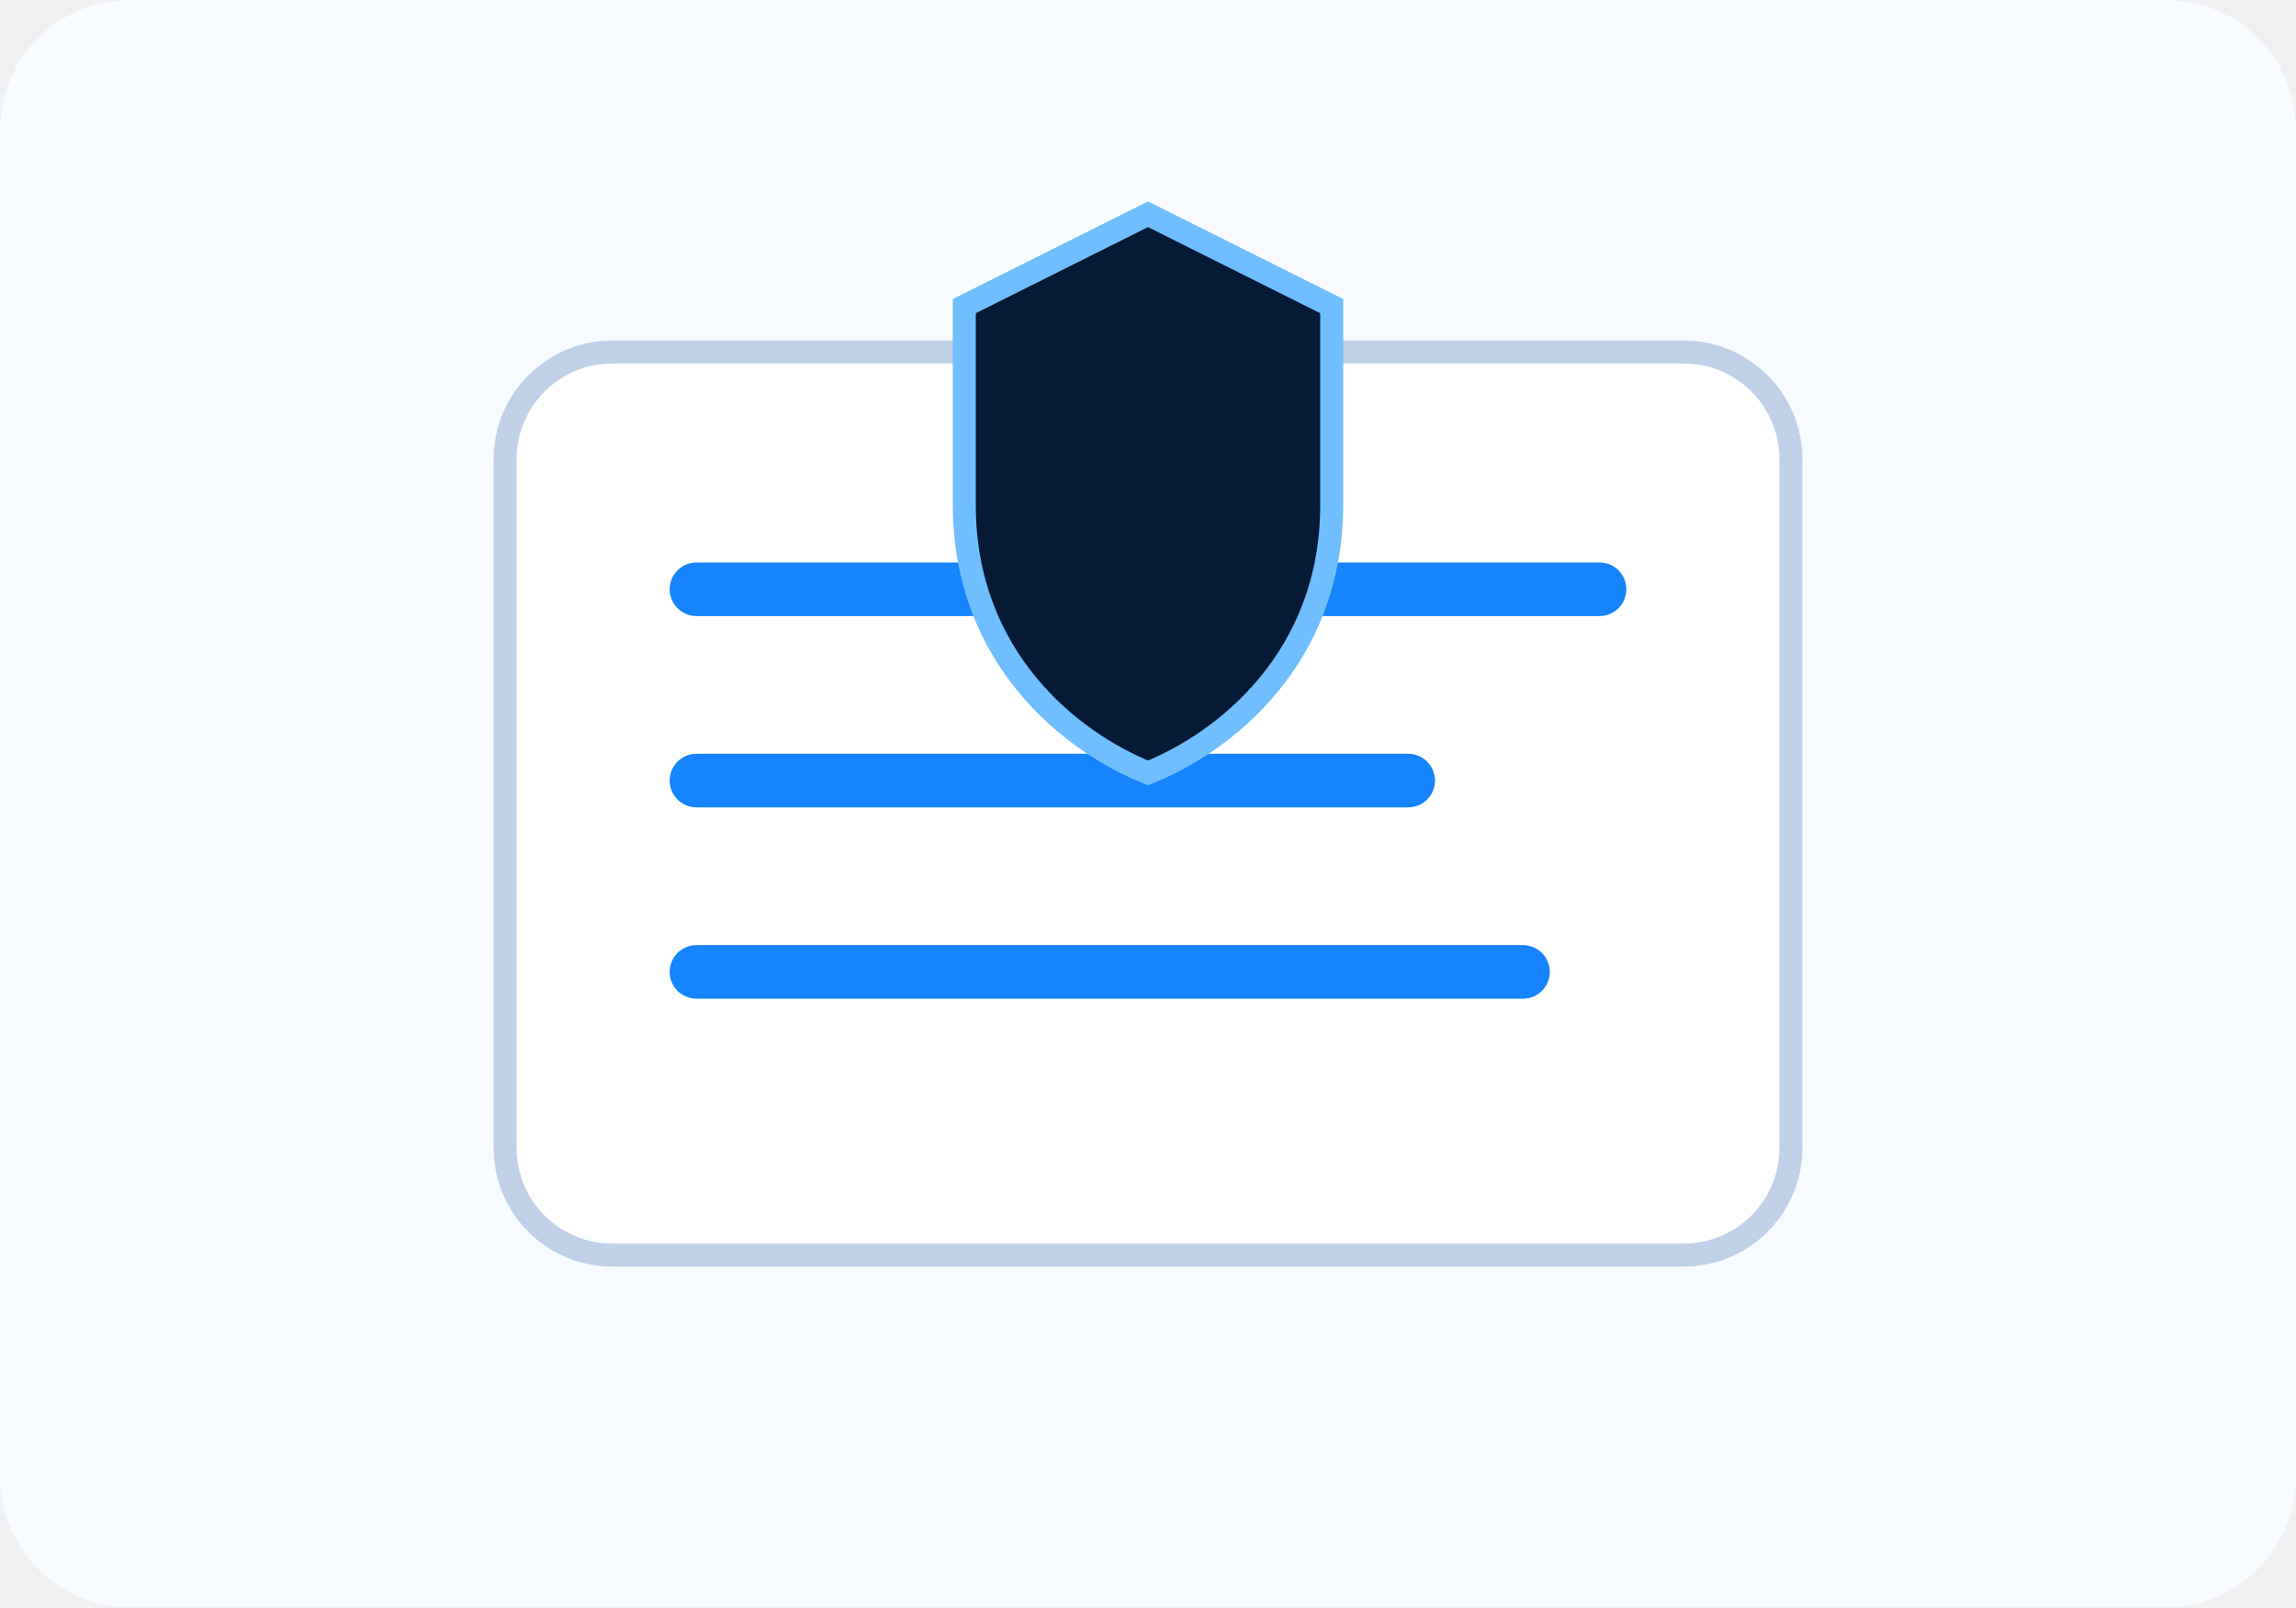
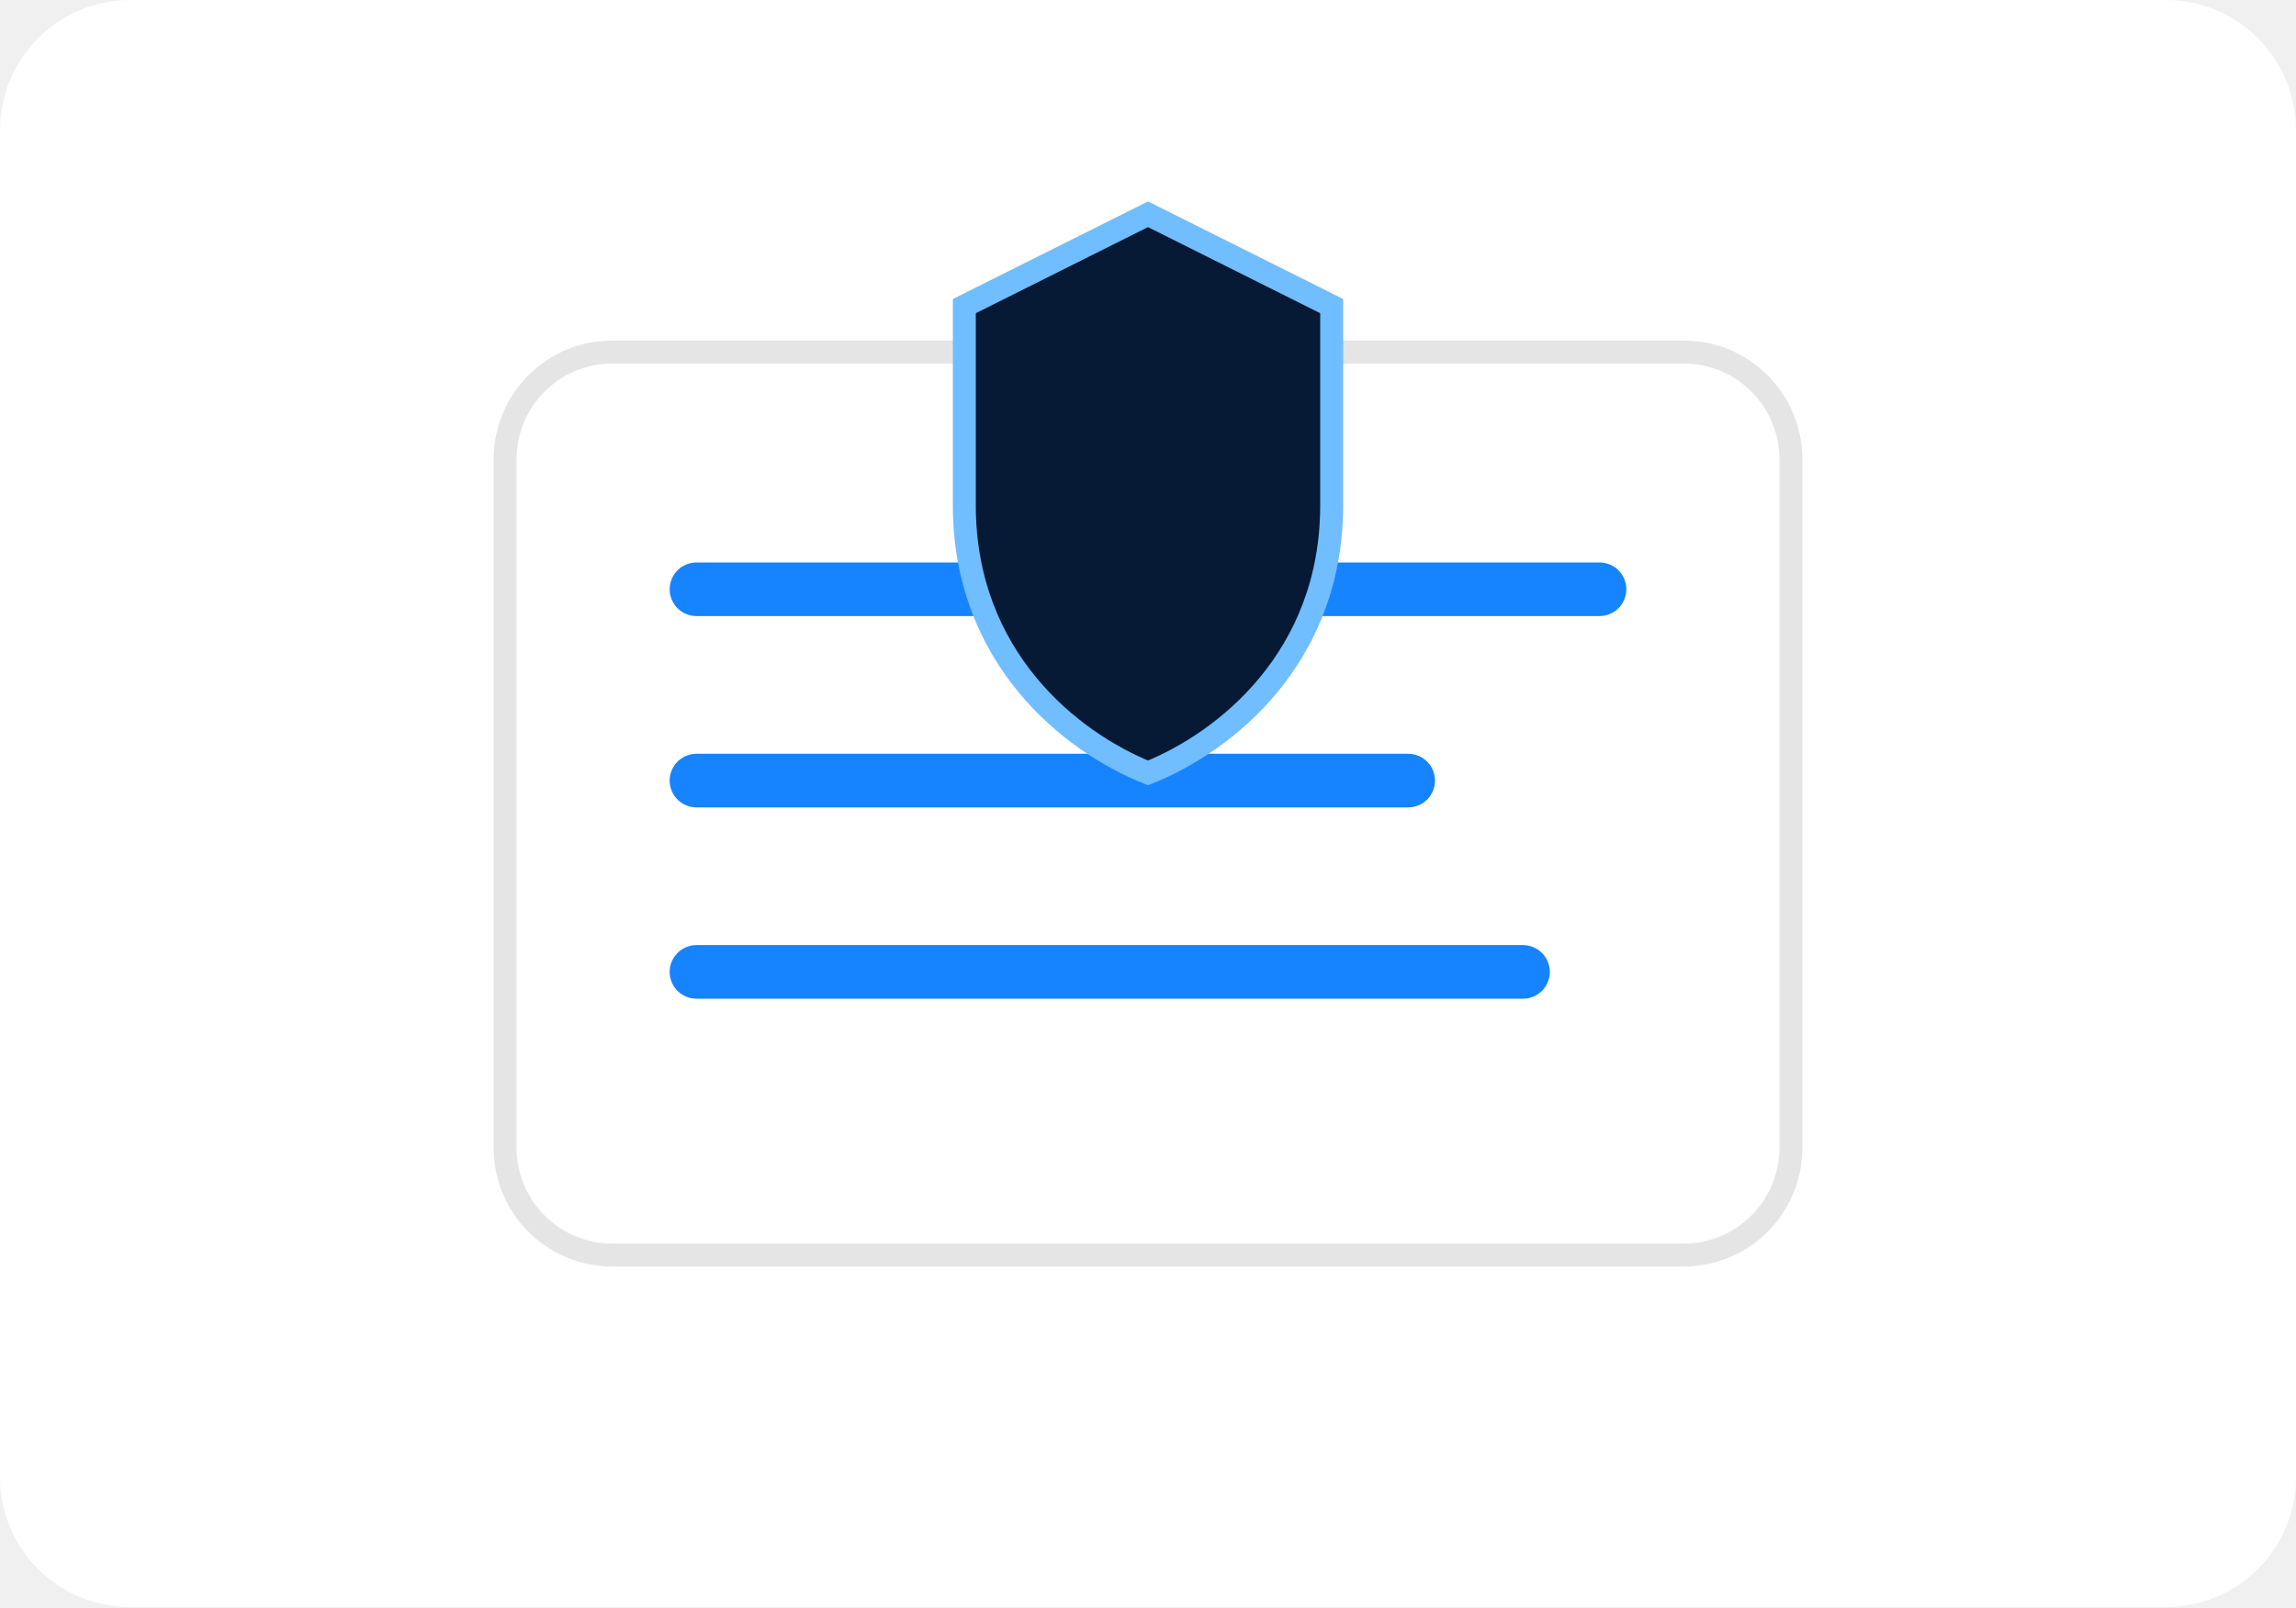
<svg xmlns="http://www.w3.org/2000/svg" width="600" height="420" viewBox="0 0 600 420" fill="none">
-   <rect width="600" height="420" rx="34" fill="#F7FAFF" />
-   <rect x="132" y="92" width="336" height="236" rx="28" fill="#FFFFFF" stroke="#BFD0E7" stroke-width="6" />
+   <rect width="600" height="420" rx="34" fill="#FFFFFF" />
+   <rect x="132" y="92" width="336" height="236" rx="28" fill="#FFFFFF" stroke="#E5E5E5" stroke-width="6" />
  <path d="M182 154H418M182 204H368M182 254H398" stroke="#1683FF" stroke-width="14" stroke-linecap="round" />
  <path d="M300 56L348 80V132C348 172 320 194 300 202C280 194 252 172 252 132V80L300 56Z" fill="#061A35" stroke="#70BDFF" stroke-width="6" />
</svg>
